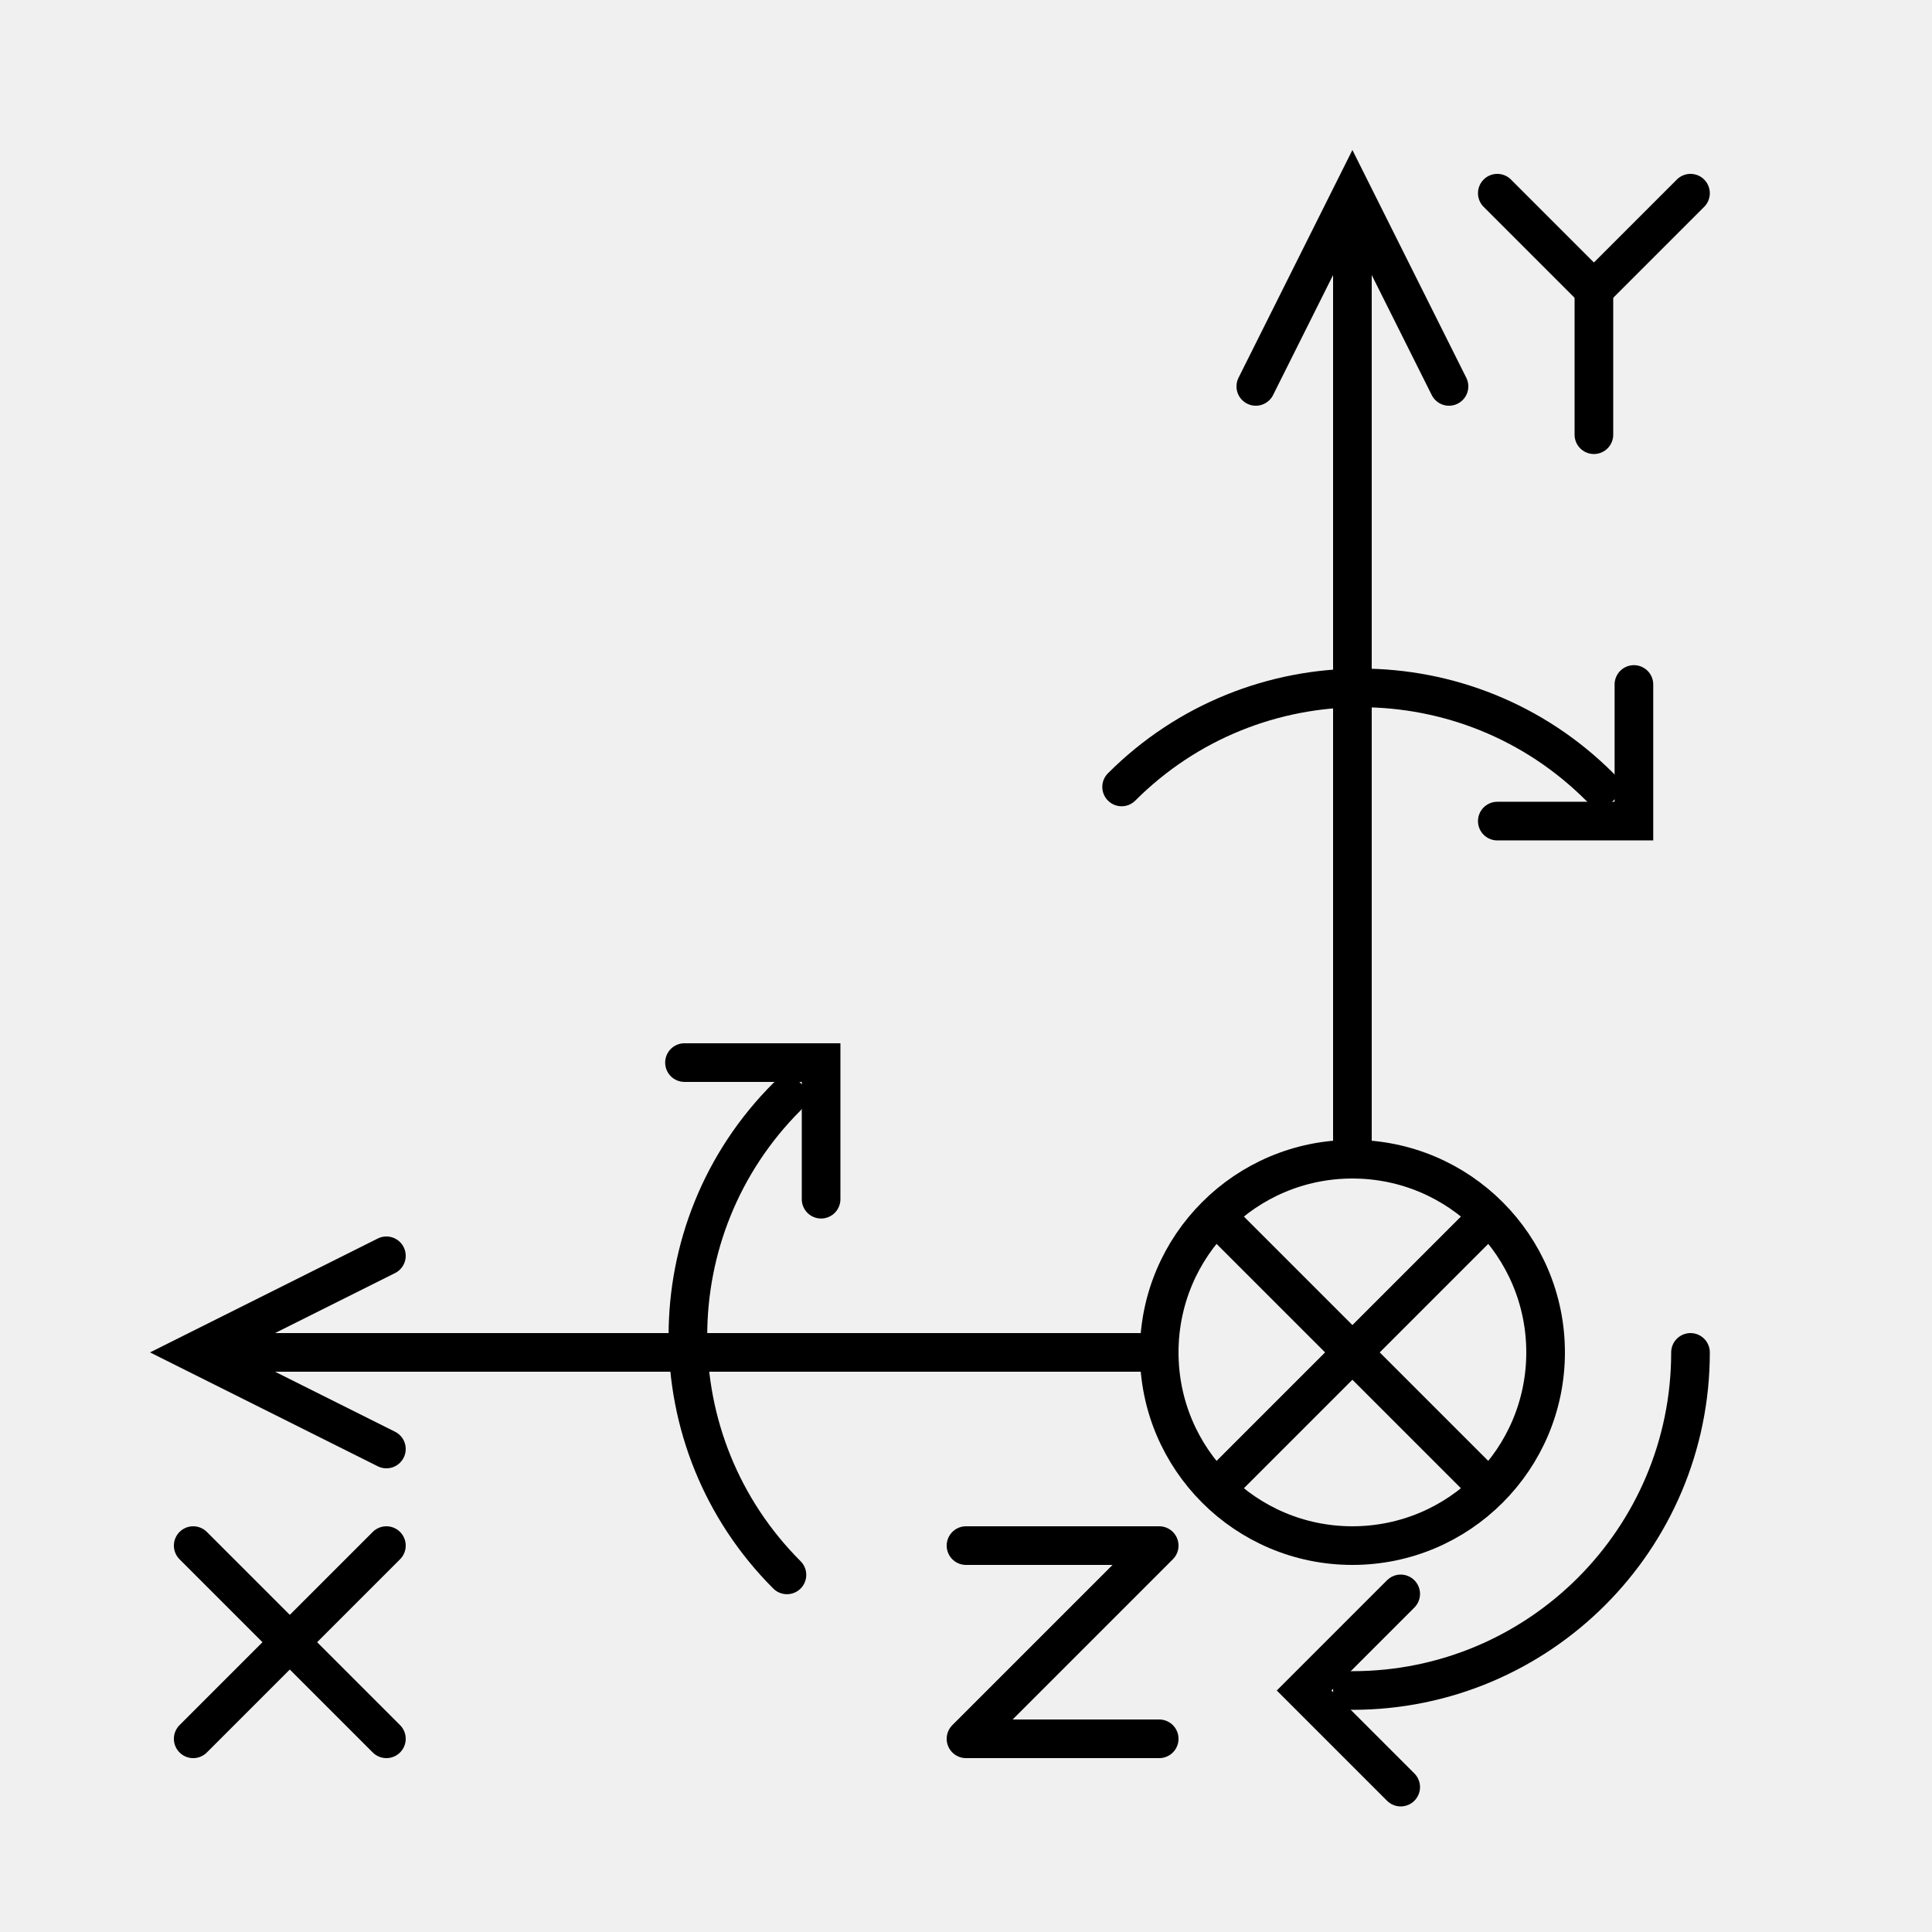
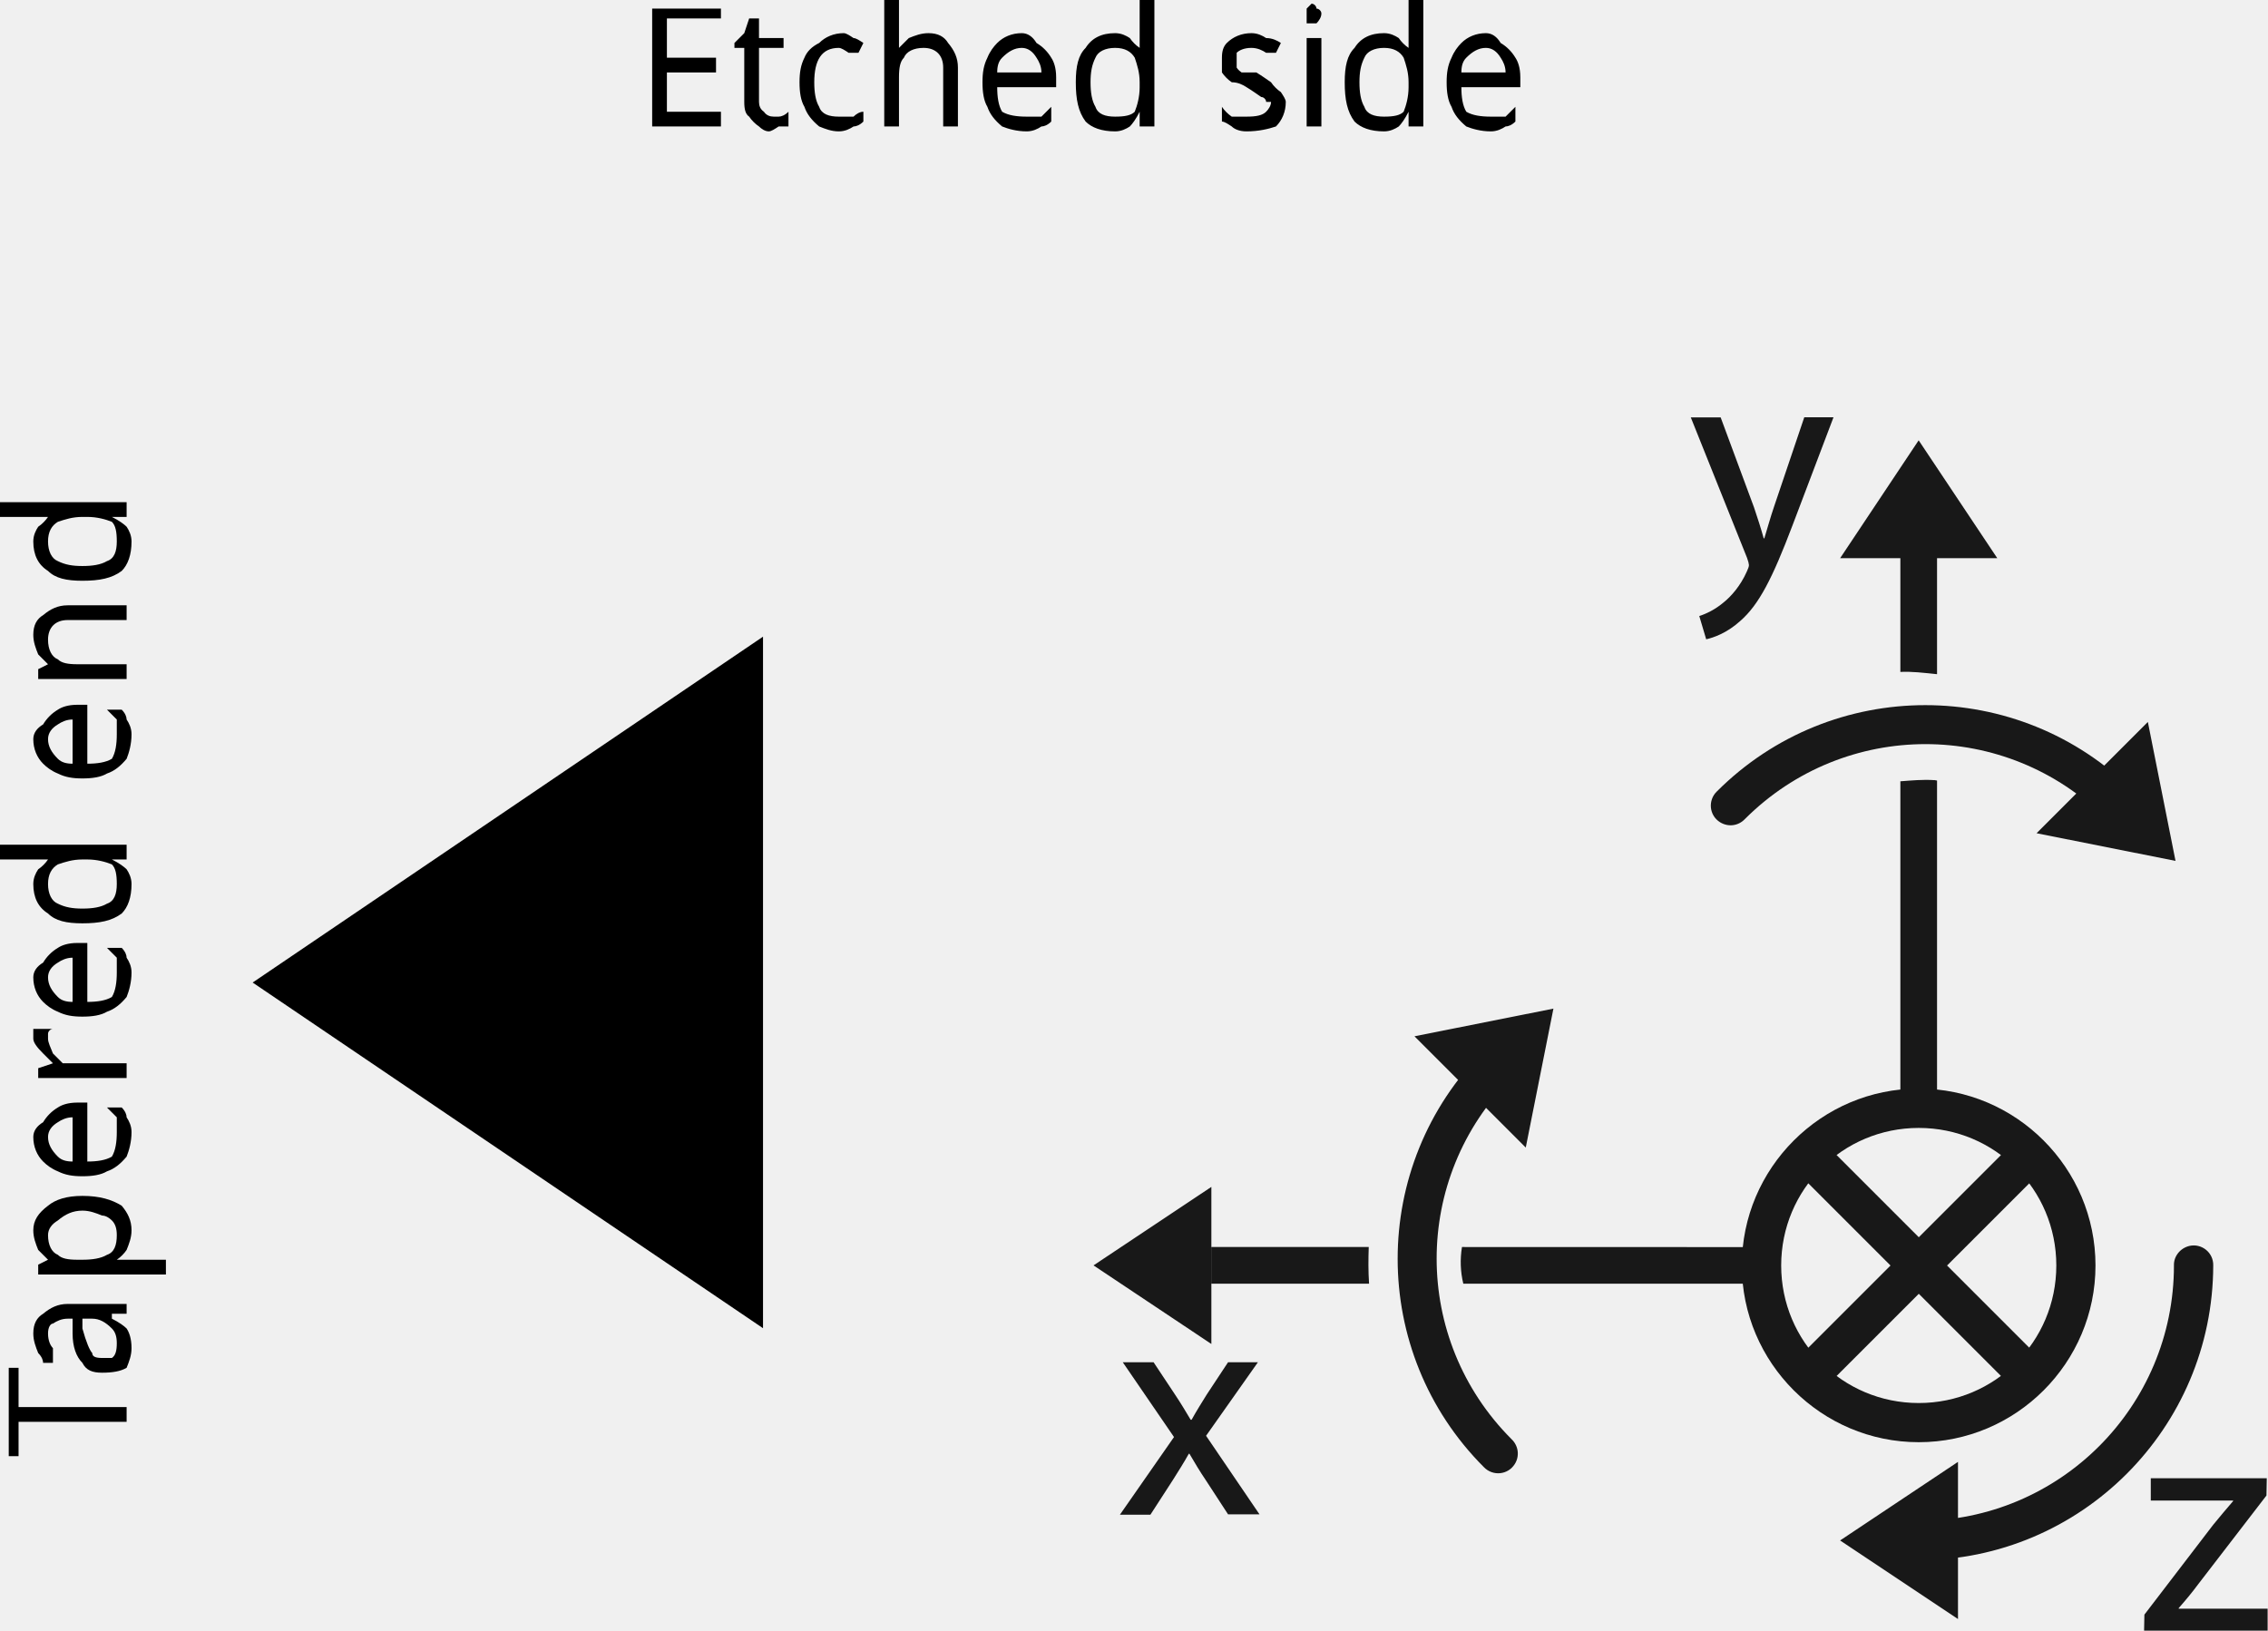
- <svg xmlns="http://www.w3.org/2000/svg" xmlns:ns1="http://www.openswatchbook.org/uri/2009/osb" width="5mm" height="5mm" viewBox="0 0 5 5" version="1.1" id="svg8">
+ <svg xmlns="http://www.w3.org/2000/svg" xmlns:ns1="http://www.openswatchbook.org/uri/2009/osb" width="144.287mm" height="103.752mm" viewBox="0 0 7.214 5.188" version="1.1" id="svg8">
  <defs id="defs2">
    <marker orient="auto" refY="0" refX="0" id="Arrow1Lend" style="overflow:visible">
      <path id="path4610" d="M 0,0 5,-5 -12.5,0 5,5 Z" style="fill:#000000;fill-opacity:1;fill-rule:evenodd;stroke:#000000;stroke-width:1pt;stroke-opacity:1" transform="matrix(-0.8,0,0,-0.8,-10,0)" />
    </marker>
    <linearGradient id="linearGradient4493" ns1:paint="solid">
      <stop style="stop-color:#000000;stop-opacity:1;" offset="0" id="stop4491" />
    </linearGradient>
  </defs>
-   <g id="layer1" transform="translate(0,-292)">
-     <g id="g4549">
-       <g transform="matrix(0.5,0,0,0.5,5e-8,148.5)" id="g4892">
-         <circle style="fill:none;fill-opacity:1;stroke:#000000;stroke-width:0.2;stroke-linecap:round;stroke-linejoin:round;stroke-miterlimit:4;stroke-dasharray:none;stroke-opacity:1" id="path4497" cx="7" cy="294" r="1" />
-         <path style="fill:none;stroke:#000000;stroke-width:0.2;stroke-linecap:butt;stroke-linejoin:miter;stroke-miterlimit:4;stroke-dasharray:none;stroke-opacity:1" d="m 6.293,293.293 c 1.414,1.414 1.414,1.414 1.414,1.414 v 0" id="path4499" />
-         <path id="path4501" d="m 7.707,293.293 c -1.414,1.414 -1.414,1.414 -1.414,1.414 v 0" style="fill:none;stroke:#000000;stroke-width:0.2;stroke-linecap:butt;stroke-linejoin:miter;stroke-miterlimit:4;stroke-dasharray:none;stroke-opacity:1" />
-       </g>
-       <g transform="matrix(0.5,0,0,0.5,5e-8,148.5)" id="g4908">
-         <path style="fill:none;stroke:#000000;stroke-width:0.2;stroke-linecap:butt;stroke-linejoin:miter;stroke-miterlimit:4;stroke-dasharray:none;stroke-opacity:1" d="m 7,293 v -5" id="path4508" />
-         <path style="fill:none;stroke:#000000;stroke-width:0.2;stroke-linecap:round;stroke-linejoin:miter;stroke-miterlimit:4;stroke-dasharray:none;stroke-opacity:1" d="m 6.5,289 0.5,-1 0.5,1" id="path4510" />
-       </g>
-       <g transform="matrix(0.5,0,0,0.5,5e-8,148.5)" id="g4904">
-         <path id="path4516" d="m 6,294 h -5" style="fill:none;stroke:#000000;stroke-width:0.2;stroke-linecap:butt;stroke-linejoin:miter;stroke-miterlimit:4;stroke-dasharray:none;stroke-opacity:1" />
-         <path id="path4518" d="m 2,294.5 -1,-0.5 1,-0.5" style="fill:none;stroke:#000000;stroke-width:0.2;stroke-linecap:round;stroke-linejoin:miter;stroke-miterlimit:4;stroke-dasharray:none;stroke-opacity:1" />
-       </g>
-       <g id="g5154">
-         <path d="M 4.375,295.5 A 0.875,0.875 0 0 1 3.5,296.375" id="circle4594" style="fill:none;fill-opacity:1;stroke:#000000;stroke-width:0.1;stroke-linecap:round;stroke-linejoin:round;stroke-miterlimit:4;stroke-dasharray:none;stroke-opacity:1" />
-         <path style="fill:none;stroke:#000000;stroke-width:0.1;stroke-linecap:round;stroke-linejoin:miter;stroke-miterlimit:4;stroke-dasharray:none;stroke-opacity:1" d="m 3.625,296.125 -0.25,0.25 0.25,0.25" id="path5009" />
-       </g>
-       <g transform="matrix(0.5,0,0,0.5,5e-8,152)" id="g5041">
-         <path style="fill:none;stroke:#000000;stroke-width:0.2;stroke-linecap:round;stroke-linejoin:miter;stroke-miterlimit:4;stroke-dasharray:none;stroke-opacity:1" d="m 1,288 1,1" id="path5031" />
-         <path style="fill:none;stroke:#000000;stroke-width:0.2;stroke-linecap:round;stroke-linejoin:miter;stroke-miterlimit:4;stroke-dasharray:none;stroke-opacity:1" d="m 2,288 -1,1" id="path5033" />
-       </g>
-       <path id="path5051" d="M 2.5,296 H 3 L 2.5,296.5 h 0.5" style="fill:none;stroke:#000000;stroke-width:0.1;stroke-linecap:round;stroke-linejoin:round;stroke-miterlimit:4;stroke-dasharray:none;stroke-opacity:1" />
-       <path id="path5055" d="M 3.875,292.5 4.125,292.75 4.375,292.5 v 0" style="fill:none;stroke:#000000;stroke-width:0.1;stroke-linecap:round;stroke-linejoin:round;stroke-miterlimit:4;stroke-dasharray:none;stroke-opacity:1" />
-       <path id="path5067" d="m 4.125,292.75 v 0.375" style="fill:none;stroke:#000000;stroke-width:0.1;stroke-linecap:round;stroke-linejoin:miter;stroke-miterlimit:4;stroke-dasharray:none;stroke-opacity:1" />
-       <g transform="rotate(-135,3.335787,295.0732)" id="g5160">
-         <path style="fill:none;fill-opacity:1;stroke:#000000;stroke-width:0.1;stroke-linecap:round;stroke-linejoin:round;stroke-miterlimit:4;stroke-dasharray:none;stroke-opacity:1" id="path5156" d="M 4.375,295.5 A 0.875,0.875 0 0 1 3.5,296.375" />
-         <path id="path5158" d="m 3.625,296.125 -0.25,0.25 0.25,0.25" style="fill:none;stroke:#000000;stroke-width:0.1;stroke-linecap:round;stroke-linejoin:miter;stroke-miterlimit:4;stroke-dasharray:none;stroke-opacity:1" />
-       </g>
-       <g id="g5185" transform="rotate(135,3.086549,295.3036)">
-         <path d="M 4.375,295.5 A 0.875,0.875 0 0 1 3.5,296.375" id="path5181" style="fill:none;fill-opacity:1;stroke:#000000;stroke-width:0.1;stroke-linecap:round;stroke-linejoin:round;stroke-miterlimit:4;stroke-dasharray:none;stroke-opacity:1" />
-         <path style="fill:none;stroke:#000000;stroke-width:0.1;stroke-linecap:round;stroke-linejoin:miter;stroke-miterlimit:4;stroke-dasharray:none;stroke-opacity:1" d="m 3.625,296.125 -0.25,0.25 0.25,0.25" id="path5183" />
-       </g>
-     </g>
+   <g id="g39" style="display:inline;fill:#000000" transform="translate(2.60325,0.5258911)">
+     <path id="path1054" d="M 4.018,4.411 4.237,4.125 c 0.021,-0.026 0.041,-0.049 0.063,-0.075 l 3.535e-4,-0.002 -0.262,-1.7e-6 -2.83e-5,-0.071 0.369,4.1e-6 -0.001,0.055 -0.217,0.282 c -0.02,0.027 -0.04,0.051 -0.062,0.076 l -3.535e-4,0.002 0.283,-4e-7 2.9e-5,0.07 -0.393,1.1e-6 z" style="display:none;opacity:1;fill:#000000;fill-opacity:0.899;stroke:none;stroke-width:1" />
+     <path id="path2288" d="M 4.218,4.611 4.437,4.325 c 0.021,-0.026 0.041,-0.049 0.063,-0.075 l 3.535e-4,-0.002 -0.262,-1.7e-6 -2.83e-5,-0.071 0.369,4.1e-6 -0.001,0.055 -0.217,0.282 c -0.02,0.027 -0.04,0.051 -0.062,0.076 l -3.535e-4,0.002 0.283,-4e-7 2.9e-5,0.07 -0.393,1.1e-6 z" style="display:inline;opacity:1;fill:#000000;fill-opacity:0.899;stroke:none;stroke-width:1" />
+     <path id="path2284" d="M 2.87,0.802 2.976,1.088 c 0.011,0.032 0.023,0.07 0.031,0.099 l 0.002,-3.535e-4 c 0.009,-0.029 0.019,-0.066 0.031,-0.101 l 0.096,-0.284 0.093,3.54e-6 L 3.098,1.147 C 3.035,1.313 2.992,1.398 2.932,1.45 2.889,1.489 2.846,1.503 2.824,1.508 l -0.022,-0.074 c 0.022,-0.007 0.051,-0.021 0.077,-0.043 0.024,-0.019 0.054,-0.053 0.074,-0.098 0.004,-0.009 0.007,-0.016 0.007,-0.021 -3.465e-4,-0.005 -0.002,-0.012 -0.006,-0.023 L 2.775,0.802 Z" style="opacity:1;fill:#000000;fill-opacity:0.899;stroke:none;stroke-width:1" />
+     <path id="path2286" d="m 1.066,3.808 0.069,0.104 c 0.018,0.027 0.033,0.052 0.049,0.079 h 0.003 c 0.016,-0.029 0.032,-0.054 0.048,-0.08 l 0.068,-0.103 0.095,1.4e-6 -0.165,0.234 0.17,0.25 -0.1,-3.11e-5 -0.071,-0.109 c -0.019,-0.028 -0.035,-0.055 -0.052,-0.084 l -0.002,3.535e-4 c -0.016,0.029 -0.033,0.055 -0.051,0.084 L 1.056,4.293 0.959,4.293 1.131,4.046 0.968,3.808 Z" style="opacity:1;fill:#000000;fill-opacity:0.899;stroke:none;stroke-width:1" />
  </g>
+   <g id="g34" style="display:inline;fill:#000000" transform="translate(2.60325,0.5258911)">
+     <path d="m 4.361,3.438 c -0.029,0.007 -0.05,0.033 -0.049,0.062 -6e-7,0.449 -0.363,0.813 -0.813,0.813 -0.084,-7.354e-4 -0.084,0.126 -8.5e-6,0.125 0.517,8e-7 0.937,-0.42 0.938,-0.938 8.831e-4,-0.041 -0.037,-0.071 -0.076,-0.062 z M 3.625,4.125 3.25,4.375 3.625,4.625" style="opacity:1;fill:#000000;fill-opacity:0.899;stroke:none;stroke-width:1" id="path2290" />
+     <path d="m 2.868,2.09 c 0.026,0.016 0.058,0.012 0.079,-0.01 0.318,-0.318 0.831,-0.318 1.149,0 0.059,0.06 0.149,-0.029 0.088,-0.088 -0.366,-0.366 -0.96,-0.366 -1.326,0 -0.029,0.028 -0.025,0.076 0.01,0.098 z m 1.007,0.035 0.442,0.088 -0.088,-0.442" style="opacity:1;fill:#000000;fill-opacity:0.899;stroke:none;stroke-width:1" id="path2298" />
+     <path d="m 2.215,4.132 c 0.016,-0.025 0.012,-0.058 -0.01,-0.079 -0.318,-0.318 -0.318,-0.831 0,-1.149 0.061,-0.059 -0.029,-0.149 -0.088,-0.088 -0.366,0.366 -0.366,0.96 0,1.326 0.028,0.029 0.076,0.025 0.098,-0.01 z M 2.25,3.125 2.338,2.683 1.896,2.771" style="opacity:1;fill:#000000;fill-opacity:0.899;stroke:none;stroke-width:1" id="path2294" />
+   </g>
+   <g id="g1059" style="display:inline" transform="translate(2.60325,0.5258911)">
+     <path d="m 13.229,11.102 c -1.171,-1.7e-5 -2.127,0.956 -2.127,2.127 -9e-6,1.171 0.956,2.125 2.127,2.125 1.171,-1e-5 2.125,-0.954 2.125,-2.125 9e-6,-1.171 -0.954,-2.127 -2.125,-2.127 z m 0,0.473 c 0.916,2.1e-5 1.654,0.738 1.654,1.654 -5e-6,0.916 -0.738,1.654 -1.654,1.654 -0.916,6e-6 -1.654,-0.738 -1.654,-1.654 5e-6,-0.916 0.738,-1.654 1.654,-1.654 z m -1.166,0.148 -0.34,0.34 2.672,2.672 0.34,-0.34 z m 2.333,2e-5 -2.672,2.672 0.34,0.34 2.672,-2.672 z M 13.008,4.17 v 1.922 c 0.128,-0.008 0.286,0.011 0.441,0.027 v -1.949 z m 0.406,3.223 c -0.136,-0.009 -0.271,0.004 -0.406,0.014 v 3.932 h 0.441 V 7.398 c -0.012,-8.652e-4 -0.023,-0.005 -0.035,-0.006 z M 14.173,4.724 13.228,3.307 12.284,4.724 m -7.559,8.283 v 0.441 h 1.895 c -0.01,-0.148 -0.009,-0.293 -0.004,-0.441 z m 3.012,0 c -0.024,0.148 -0.019,0.296 0.016,0.441 H 11.338 V 13.008 Z M 4.724,14.173 3.307,13.228 4.724,12.284 Z" style="display:inline;opacity:1;fill:#000000;fill-opacity:0.899;stroke:none;stroke-width:3.78" transform="scale(0.2645833)" id="path2270" />
+     <path id="path29" style="display:none;opacity:1;fill:#ffffff;fill-opacity:0.899;stroke:none;stroke-width:3.78" transform="scale(0.2645833)" d="m 13.229,3.307 -0.945,1.418 h 0.725 c 0,2.133 0,4.266 0,6.398 -0.993,0.105 -1.78,0.891 -1.885,1.885 -2.133,0 -4.266,0 -6.398,0 v -0.725 l -1.418,0.945 1.418,0.945 v -0.725 c 2.133,0 4.266,0 6.398,0 0.112,1.067 1.01,1.904 2.105,1.904 1.171,-1e-5 2.125,-0.954 2.125,-2.125 8e-6,-1.096 -0.838,-1.993 -1.904,-2.105 0,-2.133 0,-4.266 0,-6.398 h 0.725 z m 0,8.268 c 0.371,8e-6 0.709,0.125 0.984,0.33 l -0.984,0.984 -0.984,-0.984 c 0.275,-0.205 0.613,-0.33 0.984,-0.33 z m -1.324,0.67 0.984,0.984 -0.984,0.984 c -0.205,-0.275 -0.33,-0.613 -0.33,-0.984 2e-6,-0.371 0.125,-0.709 0.33,-0.984 z m 2.648,0 c 0.205,0.275 0.33,0.613 0.33,0.984 -2e-6,0.371 -0.125,0.709 -0.33,0.984 l -0.984,-0.984 z m -1.324,1.324 0.984,0.984 c -0.275,0.205 -0.613,0.33 -0.984,0.33 -0.371,3e-6 -0.709,-0.125 -0.984,-0.33 z" />
+   </g>
+   <g transform="matrix(0.3092543,0,0,-0.3092543,0.8032501,3.125891)" id="g5017" style="fill:#000000">
+     <path id="path5019" style="fill:#000000;fill-opacity:1;fill-rule:nonzero;stroke:none" d="M 0,0 5.25,-3.556 V 0 3.558 Z" />
+   </g>
+   <text xml:space="preserve" style="font-style:normal;font-weight:normal;font-size:0.529px;line-height:1.25;font-family:sans-serif;fill:#000000;fill-opacity:1;stroke:none;stroke-width:0.013" x="-4.648" y="0.402" id="text874" transform="rotate(-90)">
+     <tspan id="tspan872" x="-4.648" y="0.402" style="stroke-width:0.013">Tapered end</tspan>
+   </text>
+   <text xml:space="preserve" style="font-style:normal;font-weight:normal;font-size:0.529px;line-height:1.25;font-family:sans-serif;fill:#000000;fill-opacity:1;stroke:none;stroke-width:0.013" x="2.026" y="0.402" id="text878">
+     <tspan id="tspan876" x="2.026" y="0.402" style="stroke-width:0.013">Etched side</tspan>
+   </text>
</svg>
